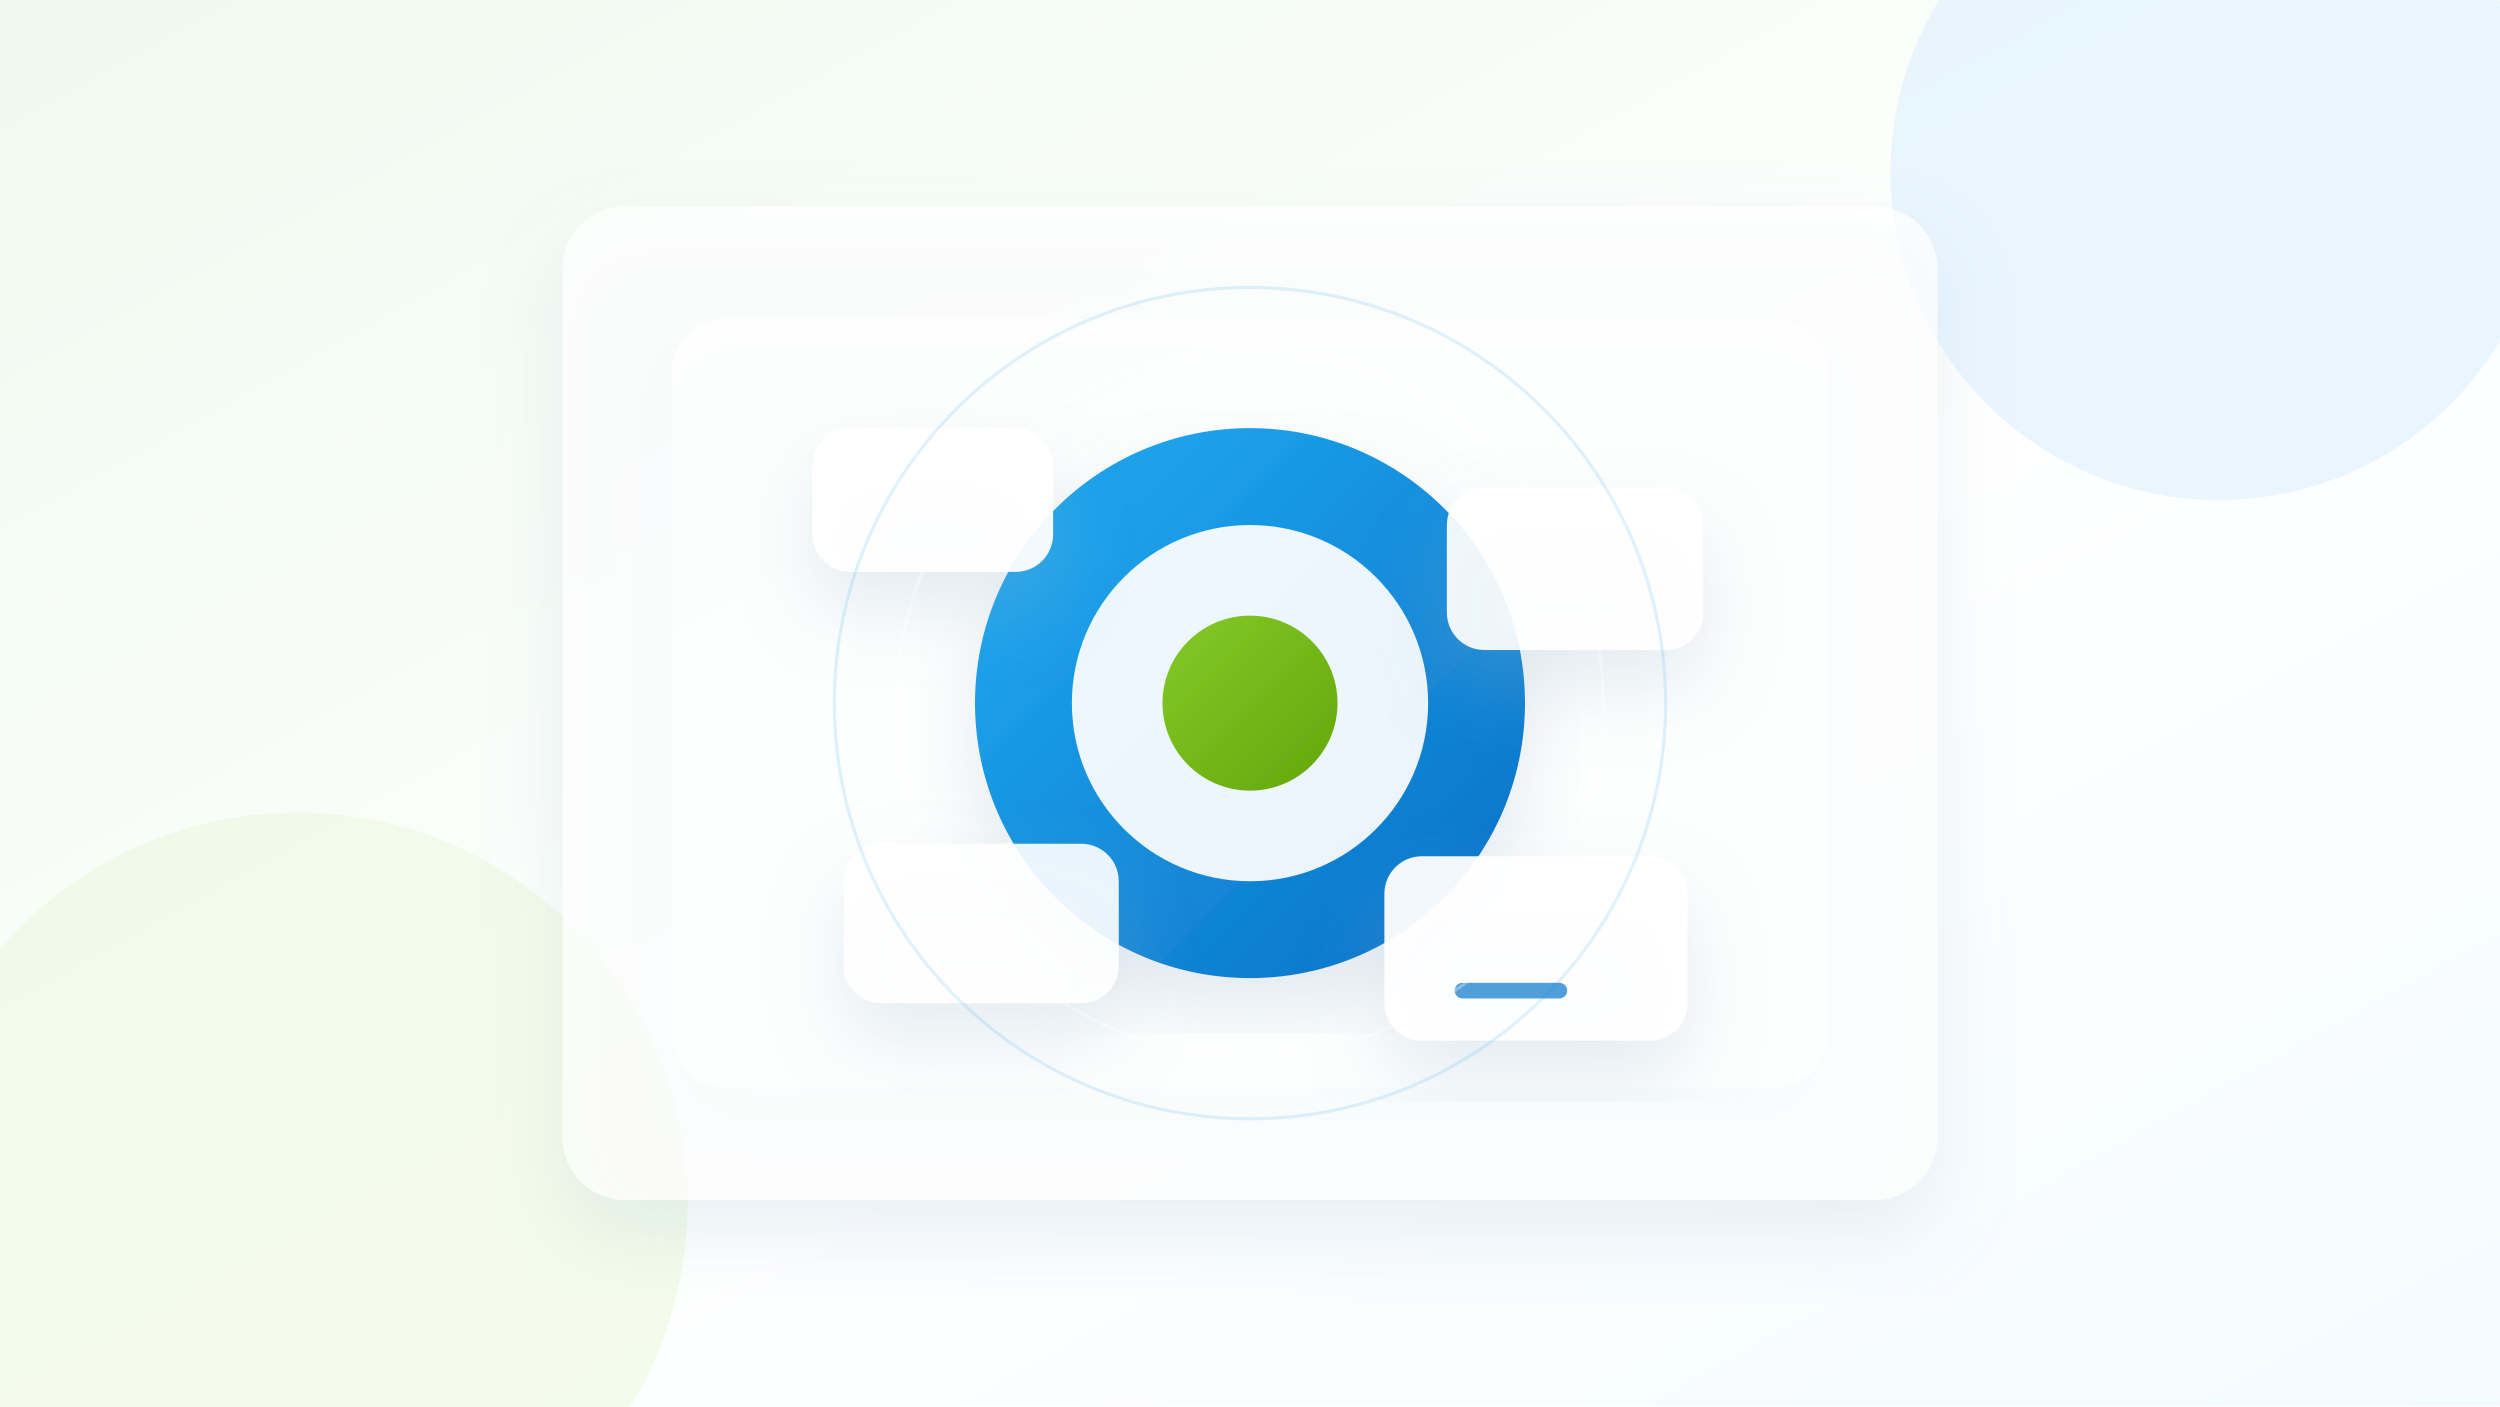
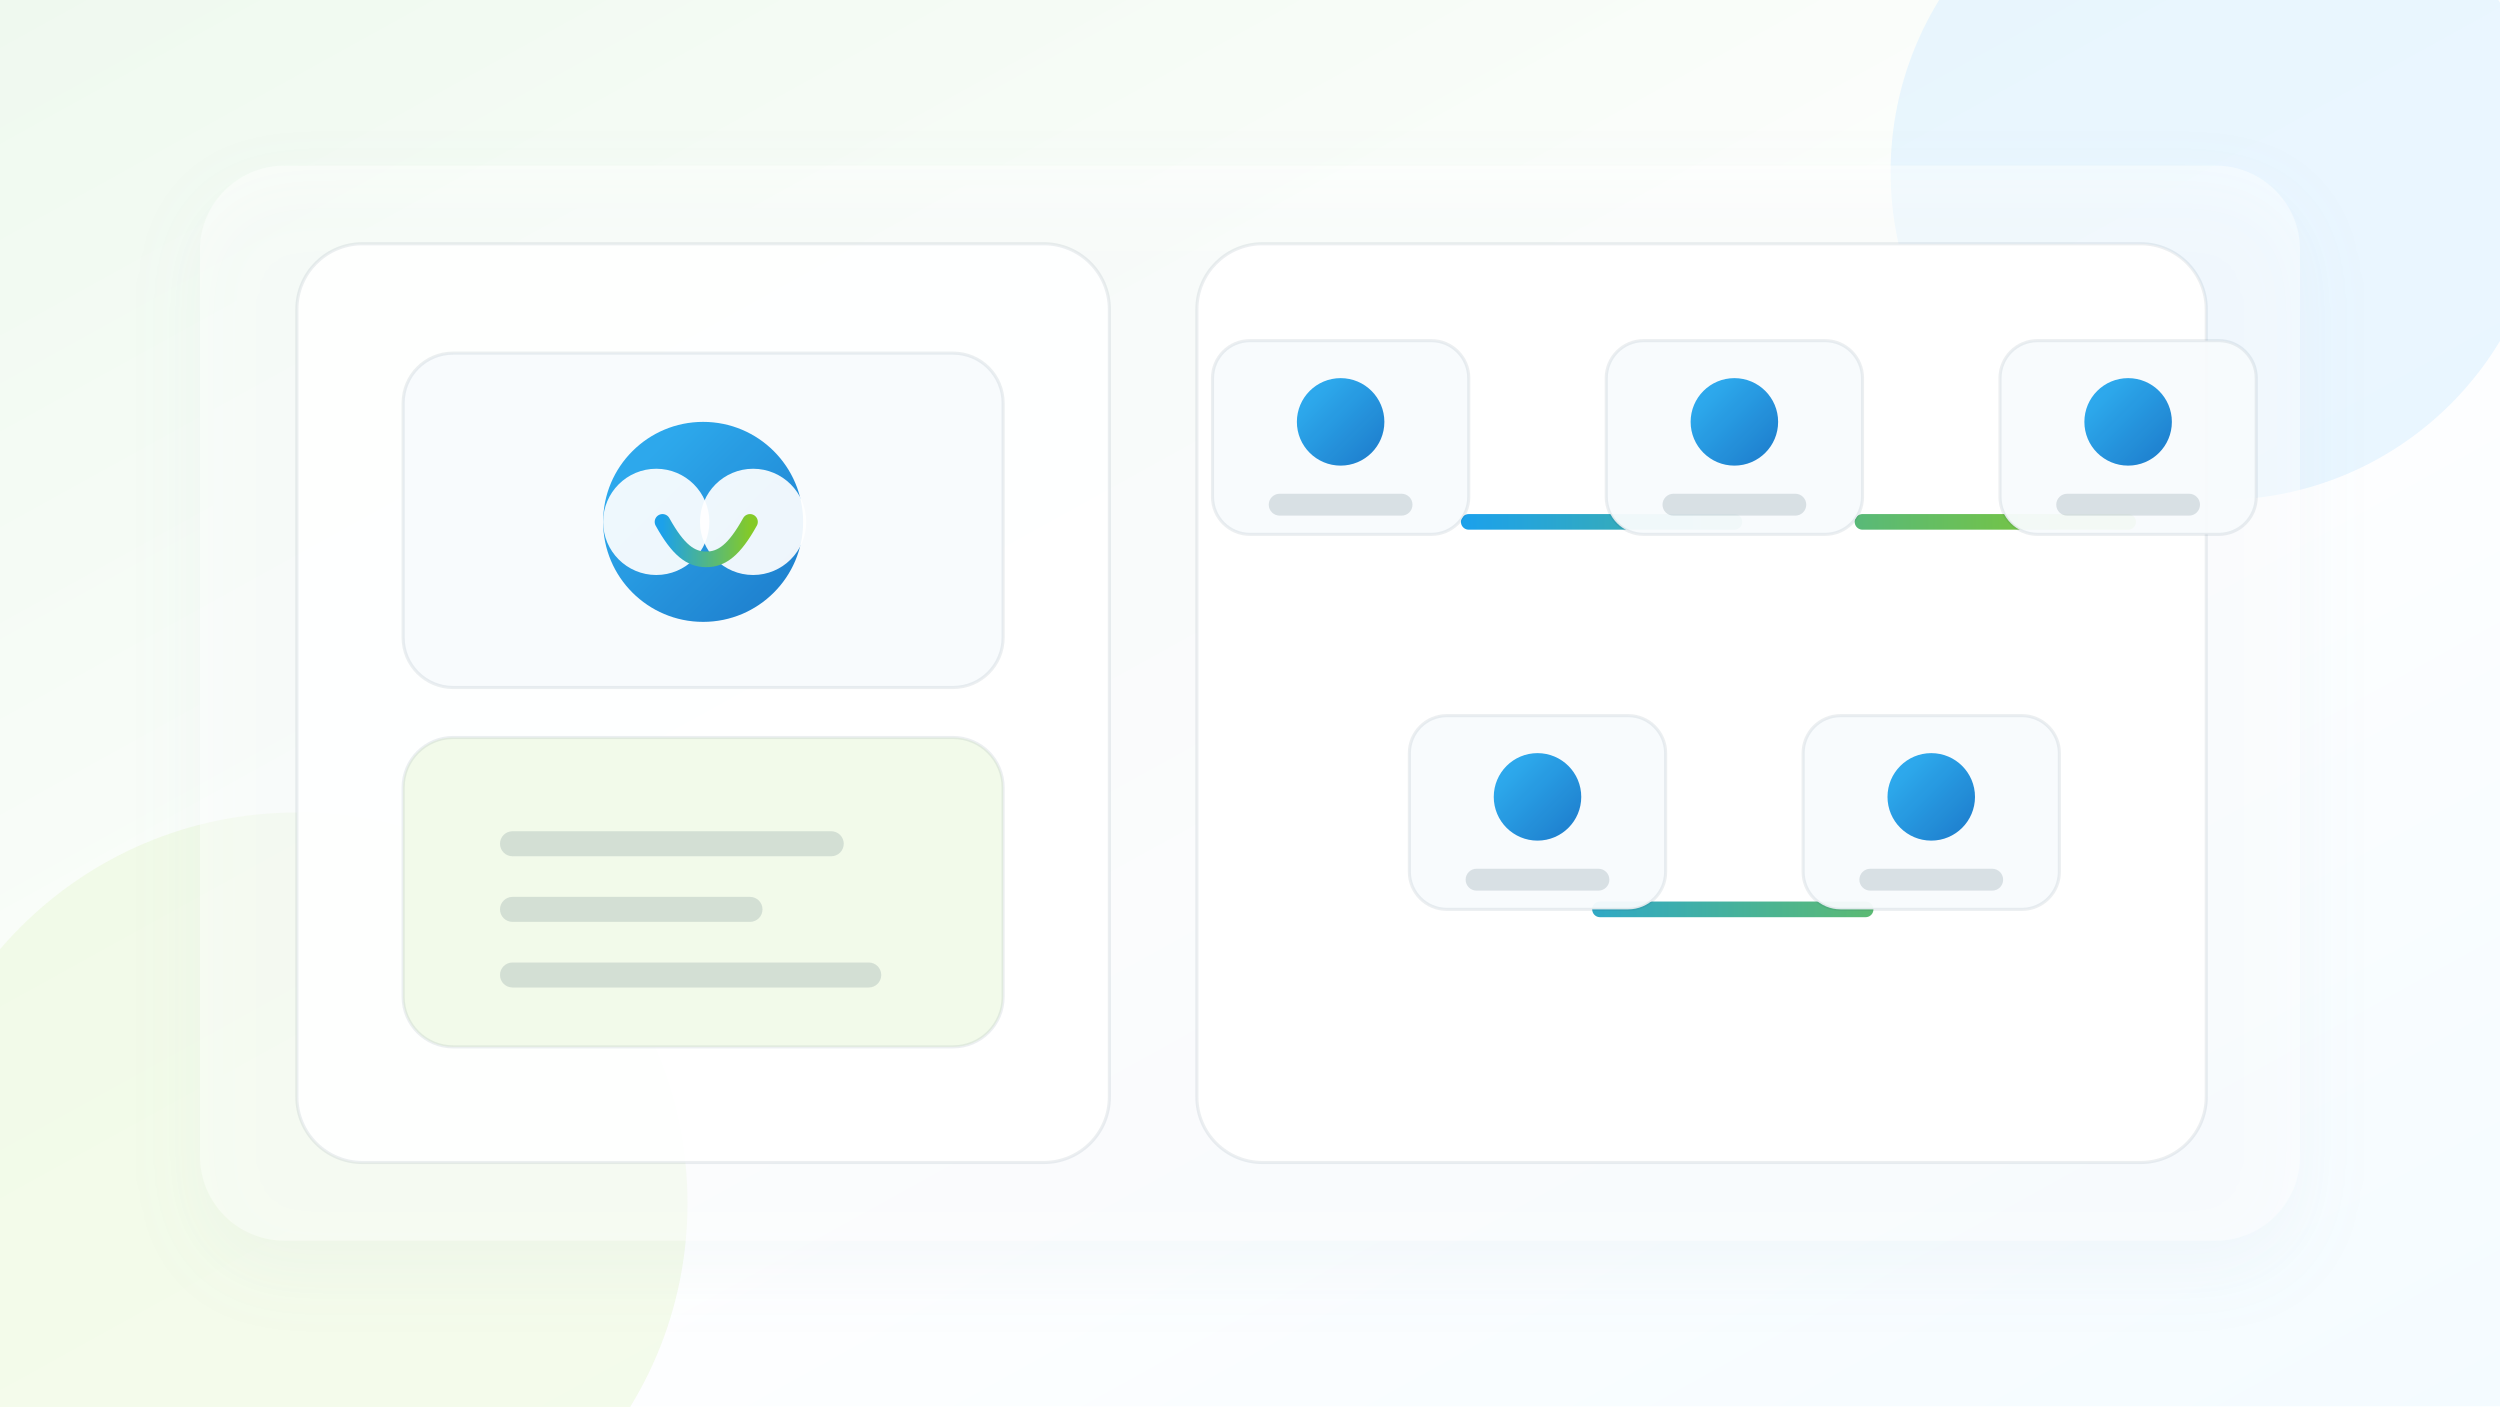
<svg xmlns="http://www.w3.org/2000/svg" width="1600" height="900" viewBox="0 0 1600 900" role="img" aria-hidden="true">
  <defs>
    <linearGradient id="bg" x1="0%" y1="0%" x2="100%" y2="100%">
      <stop offset="0%" stop-color="#eff9ef" />
      <stop offset="55%" stop-color="#ffffff" />
      <stop offset="100%" stop-color="#f4fbff" />
    </linearGradient>
-     <linearGradient id="panelGlow" x1="0%" y1="0%" x2="100%" y2="100%">
-       <stop offset="0%" stop-color="rgba(255,255,255,0.92)" />
-       <stop offset="100%" stop-color="rgba(255,255,255,0.58)" />
-     </linearGradient>
-     <linearGradient id="blueOrb" x1="20%" y1="20%" x2="85%" y2="85%">
+     <linearGradient id="primaryOrb" x1="20%" y1="20%" x2="85%" y2="85%">
      <stop offset="0%" stop-color="#1ca1ea" />
      <stop offset="100%" stop-color="#0d78cc" />
    </linearGradient>
-     <linearGradient id="accent" x1="0%" y1="0%" x2="100%" y2="100%">
+     <linearGradient id="accentOrb" x1="0%" y1="0%" x2="100%" y2="100%">
      <stop offset="0%" stop-color="#84ca28" />
      <stop offset="100%" stop-color="#63a60b" />
    </linearGradient>
    <linearGradient id="line" x1="0%" y1="0%" x2="100%" y2="0%">
      <stop offset="0%" stop-color="#1ca1ea" />
      <stop offset="100%" stop-color="#84ca28" />
    </linearGradient>
-     <filter id="shadow" x="-10%" y="-10%" width="120%" height="120%">
-       <feDropShadow dx="0" dy="24" stdDeviation="24" flood-color="#98b7cc" flood-opacity="0.25" />
+     <filter id="shadowSoft" x="-10%" y="-10%" width="120%" height="120%">
+       <feDropShadow dx="0" dy="18" stdDeviation="22" flood-color="#98b7cc" flood-opacity="0.18" />
    </filter>
  </defs>
  <rect width="1600" height="900" fill="url(#bg)" />
  <g opacity="0.55">
    <circle cx="1420" cy="110" r="210" fill="#d8efff" />
    <circle cx="190" cy="770" r="250" fill="#ebf7da" />
  </g>
-   <g filter="url(#shadow)">
-     <rect x="360" y="132" width="880" height="636" rx="40" fill="rgba(255,255,255,0.74)" />
-     <rect x="430" y="204" width="740" height="492" rx="34" fill="rgba(255,255,255,0.58)" />
+   <g filter="url(#shadowSoft)">
+     <rect x="128" y="106" width="1344" height="688" rx="54" fill="rgba(255,255,255,0.42)" />
  </g>
-   <g filter="url(#shadow)">
-     <circle cx="800" cy="450" r="176" fill="url(#blueOrb)" />
-     <circle cx="800" cy="450" r="114" fill="rgba(255,255,255,0.92)" />
-     <circle cx="800" cy="450" r="56" fill="url(#accent)" />
-   </g>
-   <g filter="url(#shadow)">
-     <rect x="520" y="274" width="154" height="92" rx="24" fill="rgba(255,255,255,0.94)" />
-     <rect x="926" y="312" width="164" height="104" rx="24" fill="rgba(255,255,255,0.92)" />
-     <rect x="540" y="540" width="176" height="102" rx="24" fill="rgba(255,255,255,0.9)" />
-     <rect x="886" y="548" width="194" height="118" rx="24" fill="rgba(255,255,255,0.94)" />
-   </g>
-   <g fill="none" stroke-linecap="round">
-     <path d="M574 320 H628" stroke="url(#line)" stroke-width="12" />
-     <path d="M954 364 H1036" stroke="url(#line)" stroke-width="12" />
-     <path d="M572 592 H650" stroke="url(#line)" stroke-width="12" />
-     <path d="M924 598 H1022" stroke="url(#line)" stroke-width="12" />
-     <path d="M936 634 H998" stroke="#0d78cc" stroke-width="10" opacity="0.72" />
-   </g>
-   <g opacity="0.7">
-     <circle cx="800" cy="450" r="226" fill="none" stroke="rgba(255,255,255,0.46)" stroke-width="2" />
-     <circle cx="800" cy="450" r="266" fill="none" stroke="rgba(5,150,239,0.18)" stroke-width="2" />
-   </g>
+   <rect x="190" y="156" width="520" height="588" rx="42" fill="rgba(255,255,255,0.92)" stroke="rgba(17,52,76,0.08)" stroke-width="2" />
+   <rect x="766" y="156" width="646" height="588" rx="42" fill="rgba(255,255,255,0.98)" stroke="rgba(17,52,76,0.08)" stroke-width="2" />
+   <rect x="258" y="226" width="384" height="214" rx="32" fill="rgba(247,251,253,0.96)" stroke="rgba(17,52,76,0.08)" stroke-width="2" />
+   <rect x="258" y="472" width="384" height="198" rx="32" fill="rgba(241,250,233,0.96)" stroke="rgba(17,52,76,0.08)" stroke-width="2" />
+   <circle cx="450" cy="334" r="64" fill="url(#primaryOrb)" opacity="0.92" />
+   <circle cx="420" cy="334" r="34" fill="rgba(255,255,255,0.92)" />
+   <circle cx="482" cy="334" r="34" fill="rgba(255,255,255,0.92)" />
+   <path d="M424 334c10 18 18 24 28 24s18-6 28-24" fill="none" stroke="url(#line)" stroke-width="10" stroke-linecap="round" />
+   <path d="M940 334h170M1192 334h170M1024 582h170" fill="none" stroke="url(#line)" stroke-width="10" stroke-linecap="round" />
+   <rect x="320" y="532" width="220" height="16" rx="8" fill="rgba(17,52,76,0.14)" />
+   <rect x="320" y="574" width="168" height="16" rx="8" fill="rgba(17,52,76,0.14)" />
+   <rect x="320" y="616" width="244" height="16" rx="8" fill="rgba(17,52,76,0.14)" />
+   <rect x="776" y="218" width="164" height="124" rx="24" fill="rgba(247,251,253,0.96)" stroke="rgba(17,52,76,0.08)" stroke-width="2" />
+   <circle cx="858" cy="270" r="28" fill="url(#primaryOrb)" opacity="0.92" />
+   <rect x="812" y="316" width="92" height="14" rx="7" fill="rgba(17,52,76,0.14)" />
+   <rect x="1028" y="218" width="164" height="124" rx="24" fill="rgba(247,251,253,0.96)" stroke="rgba(17,52,76,0.08)" stroke-width="2" />
+   <circle cx="1110" cy="270" r="28" fill="url(#primaryOrb)" opacity="0.92" />
+   <rect x="1064" y="316" width="92" height="14" rx="7" fill="rgba(17,52,76,0.14)" />
+   <rect x="1280" y="218" width="164" height="124" rx="24" fill="rgba(247,251,253,0.96)" stroke="rgba(17,52,76,0.08)" stroke-width="2" />
+   <circle cx="1362" cy="270" r="28" fill="url(#primaryOrb)" opacity="0.92" />
+   <rect x="1316" y="316" width="92" height="14" rx="7" fill="rgba(17,52,76,0.14)" />
+   <rect x="902" y="458" width="164" height="124" rx="24" fill="rgba(247,251,253,0.96)" stroke="rgba(17,52,76,0.08)" stroke-width="2" />
+   <circle cx="984" cy="510" r="28" fill="url(#primaryOrb)" opacity="0.92" />
+   <rect x="938" y="556" width="92" height="14" rx="7" fill="rgba(17,52,76,0.14)" />
+   <rect x="1154" y="458" width="164" height="124" rx="24" fill="rgba(247,251,253,0.96)" stroke="rgba(17,52,76,0.08)" stroke-width="2" />
+   <circle cx="1236" cy="510" r="28" fill="url(#primaryOrb)" opacity="0.92" />
+   <rect x="1190" y="556" width="92" height="14" rx="7" fill="rgba(17,52,76,0.14)" />
</svg>
